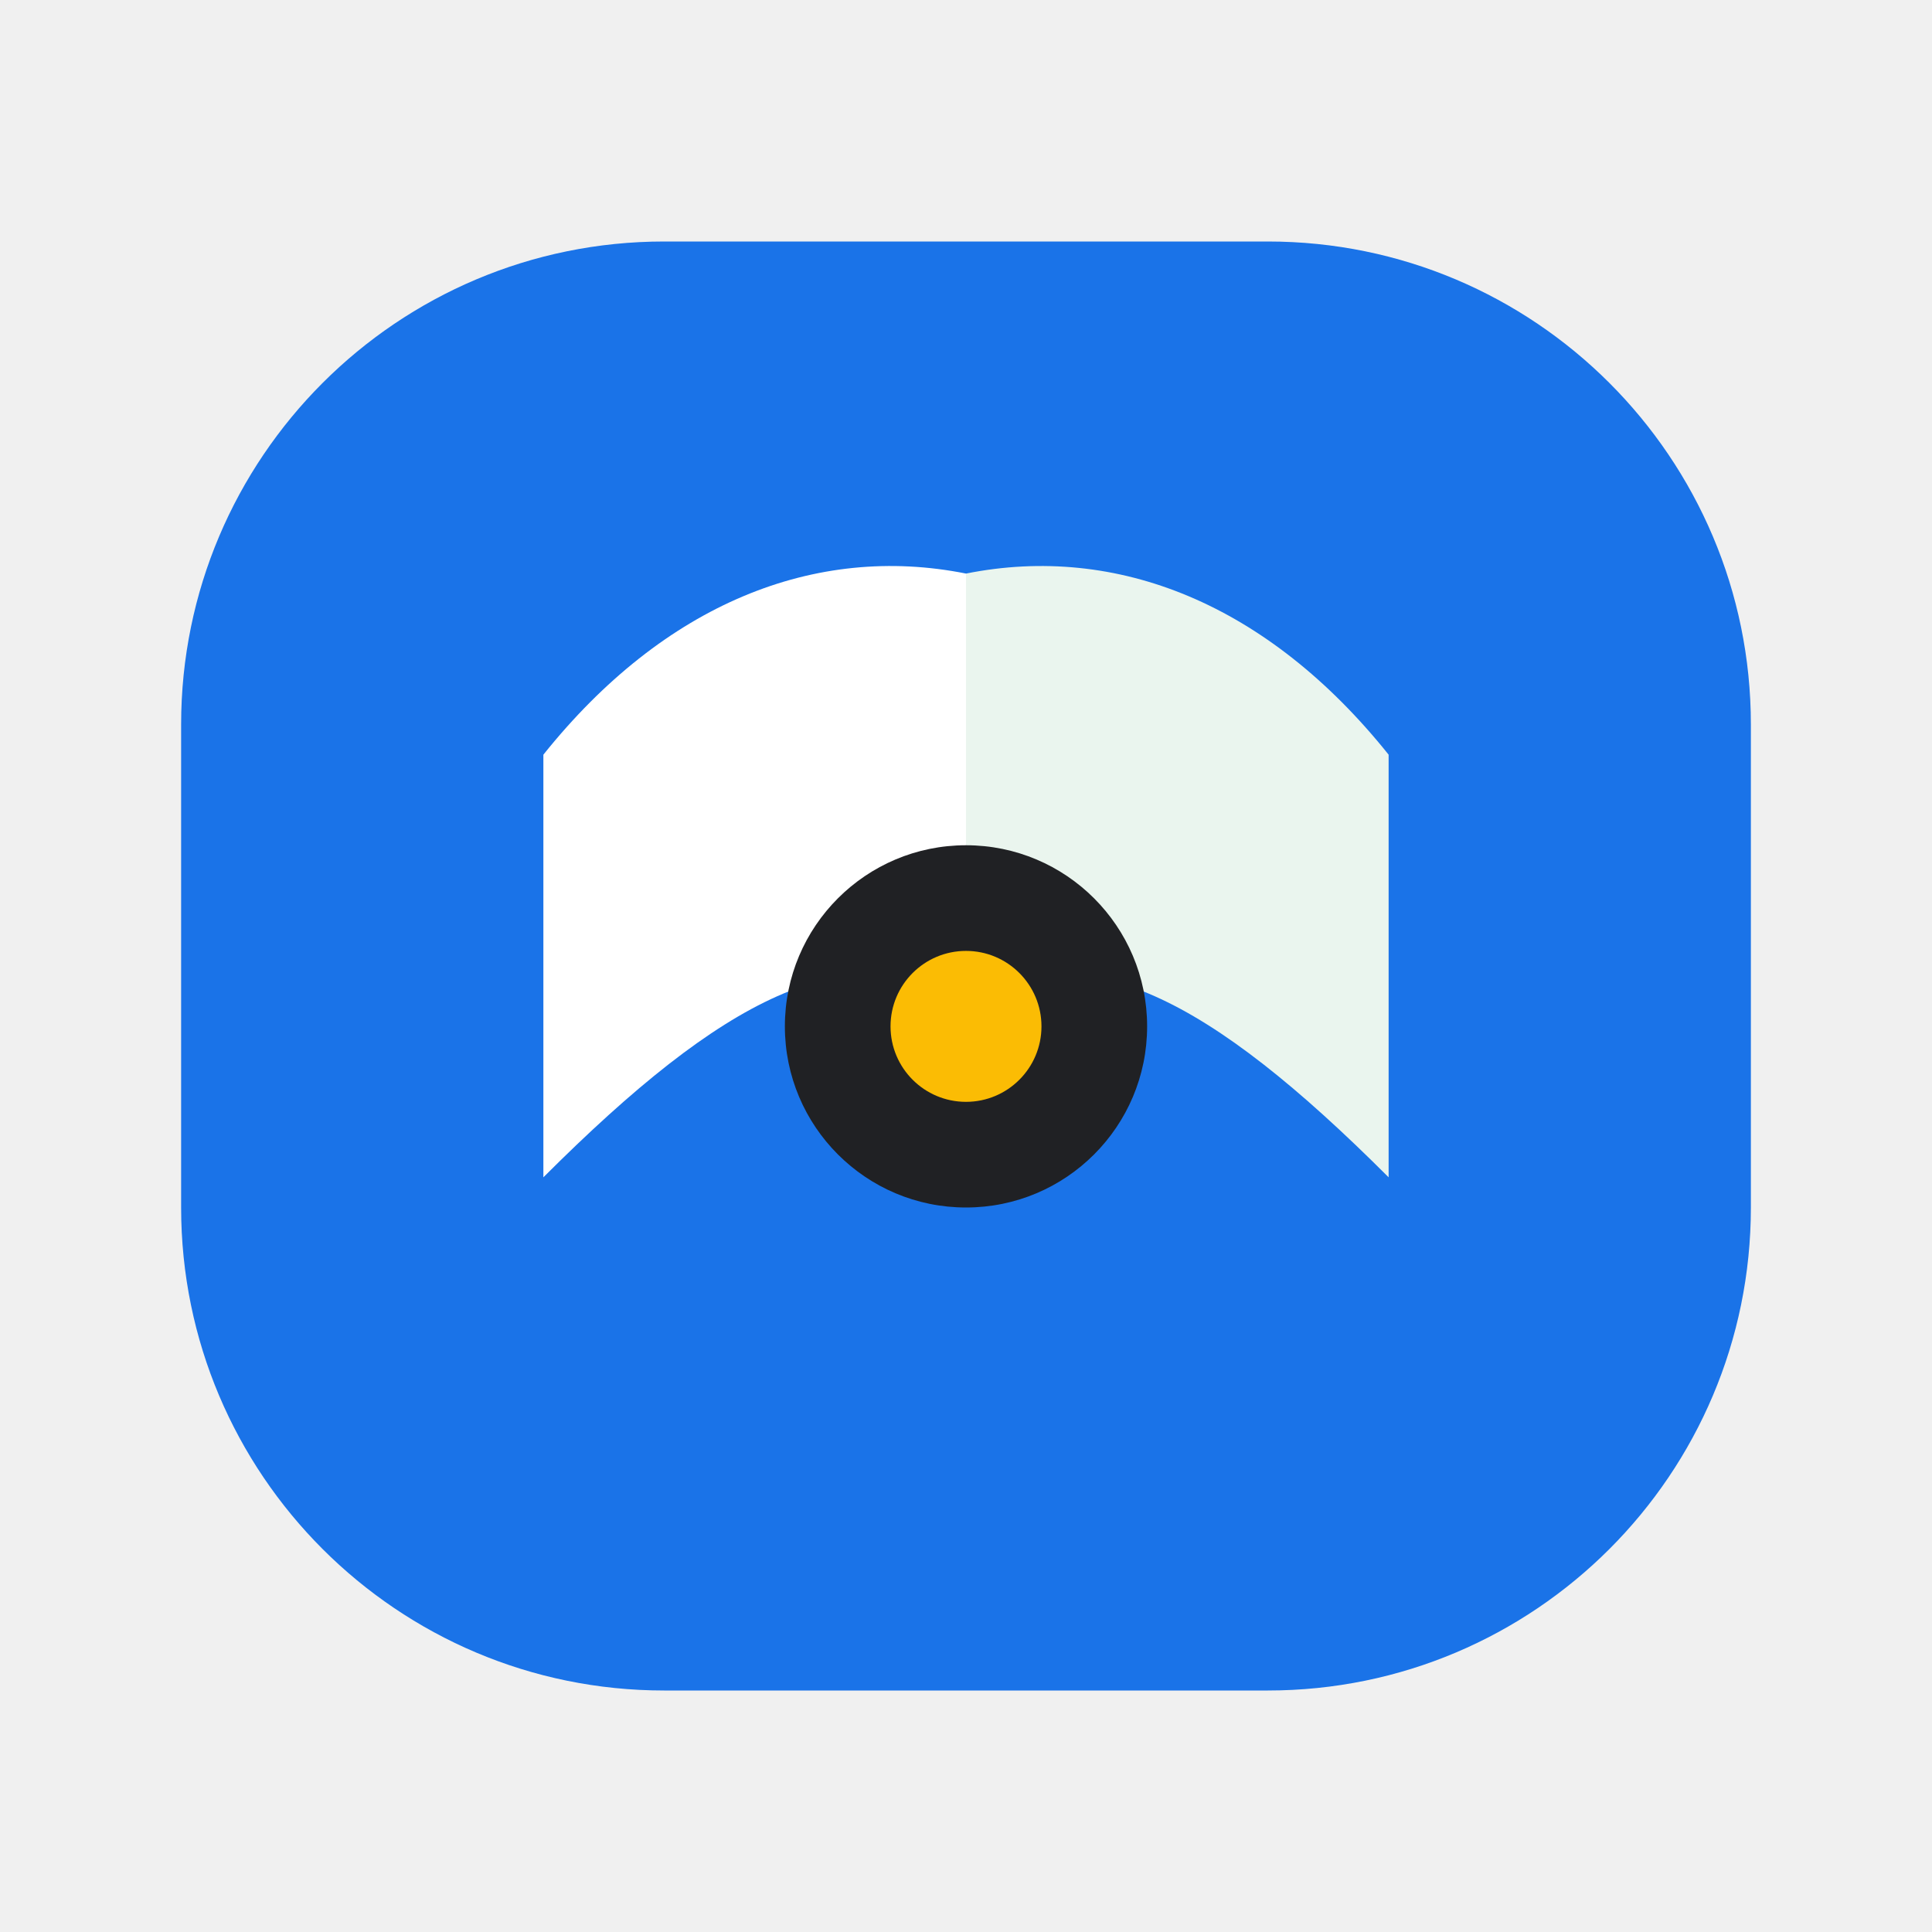
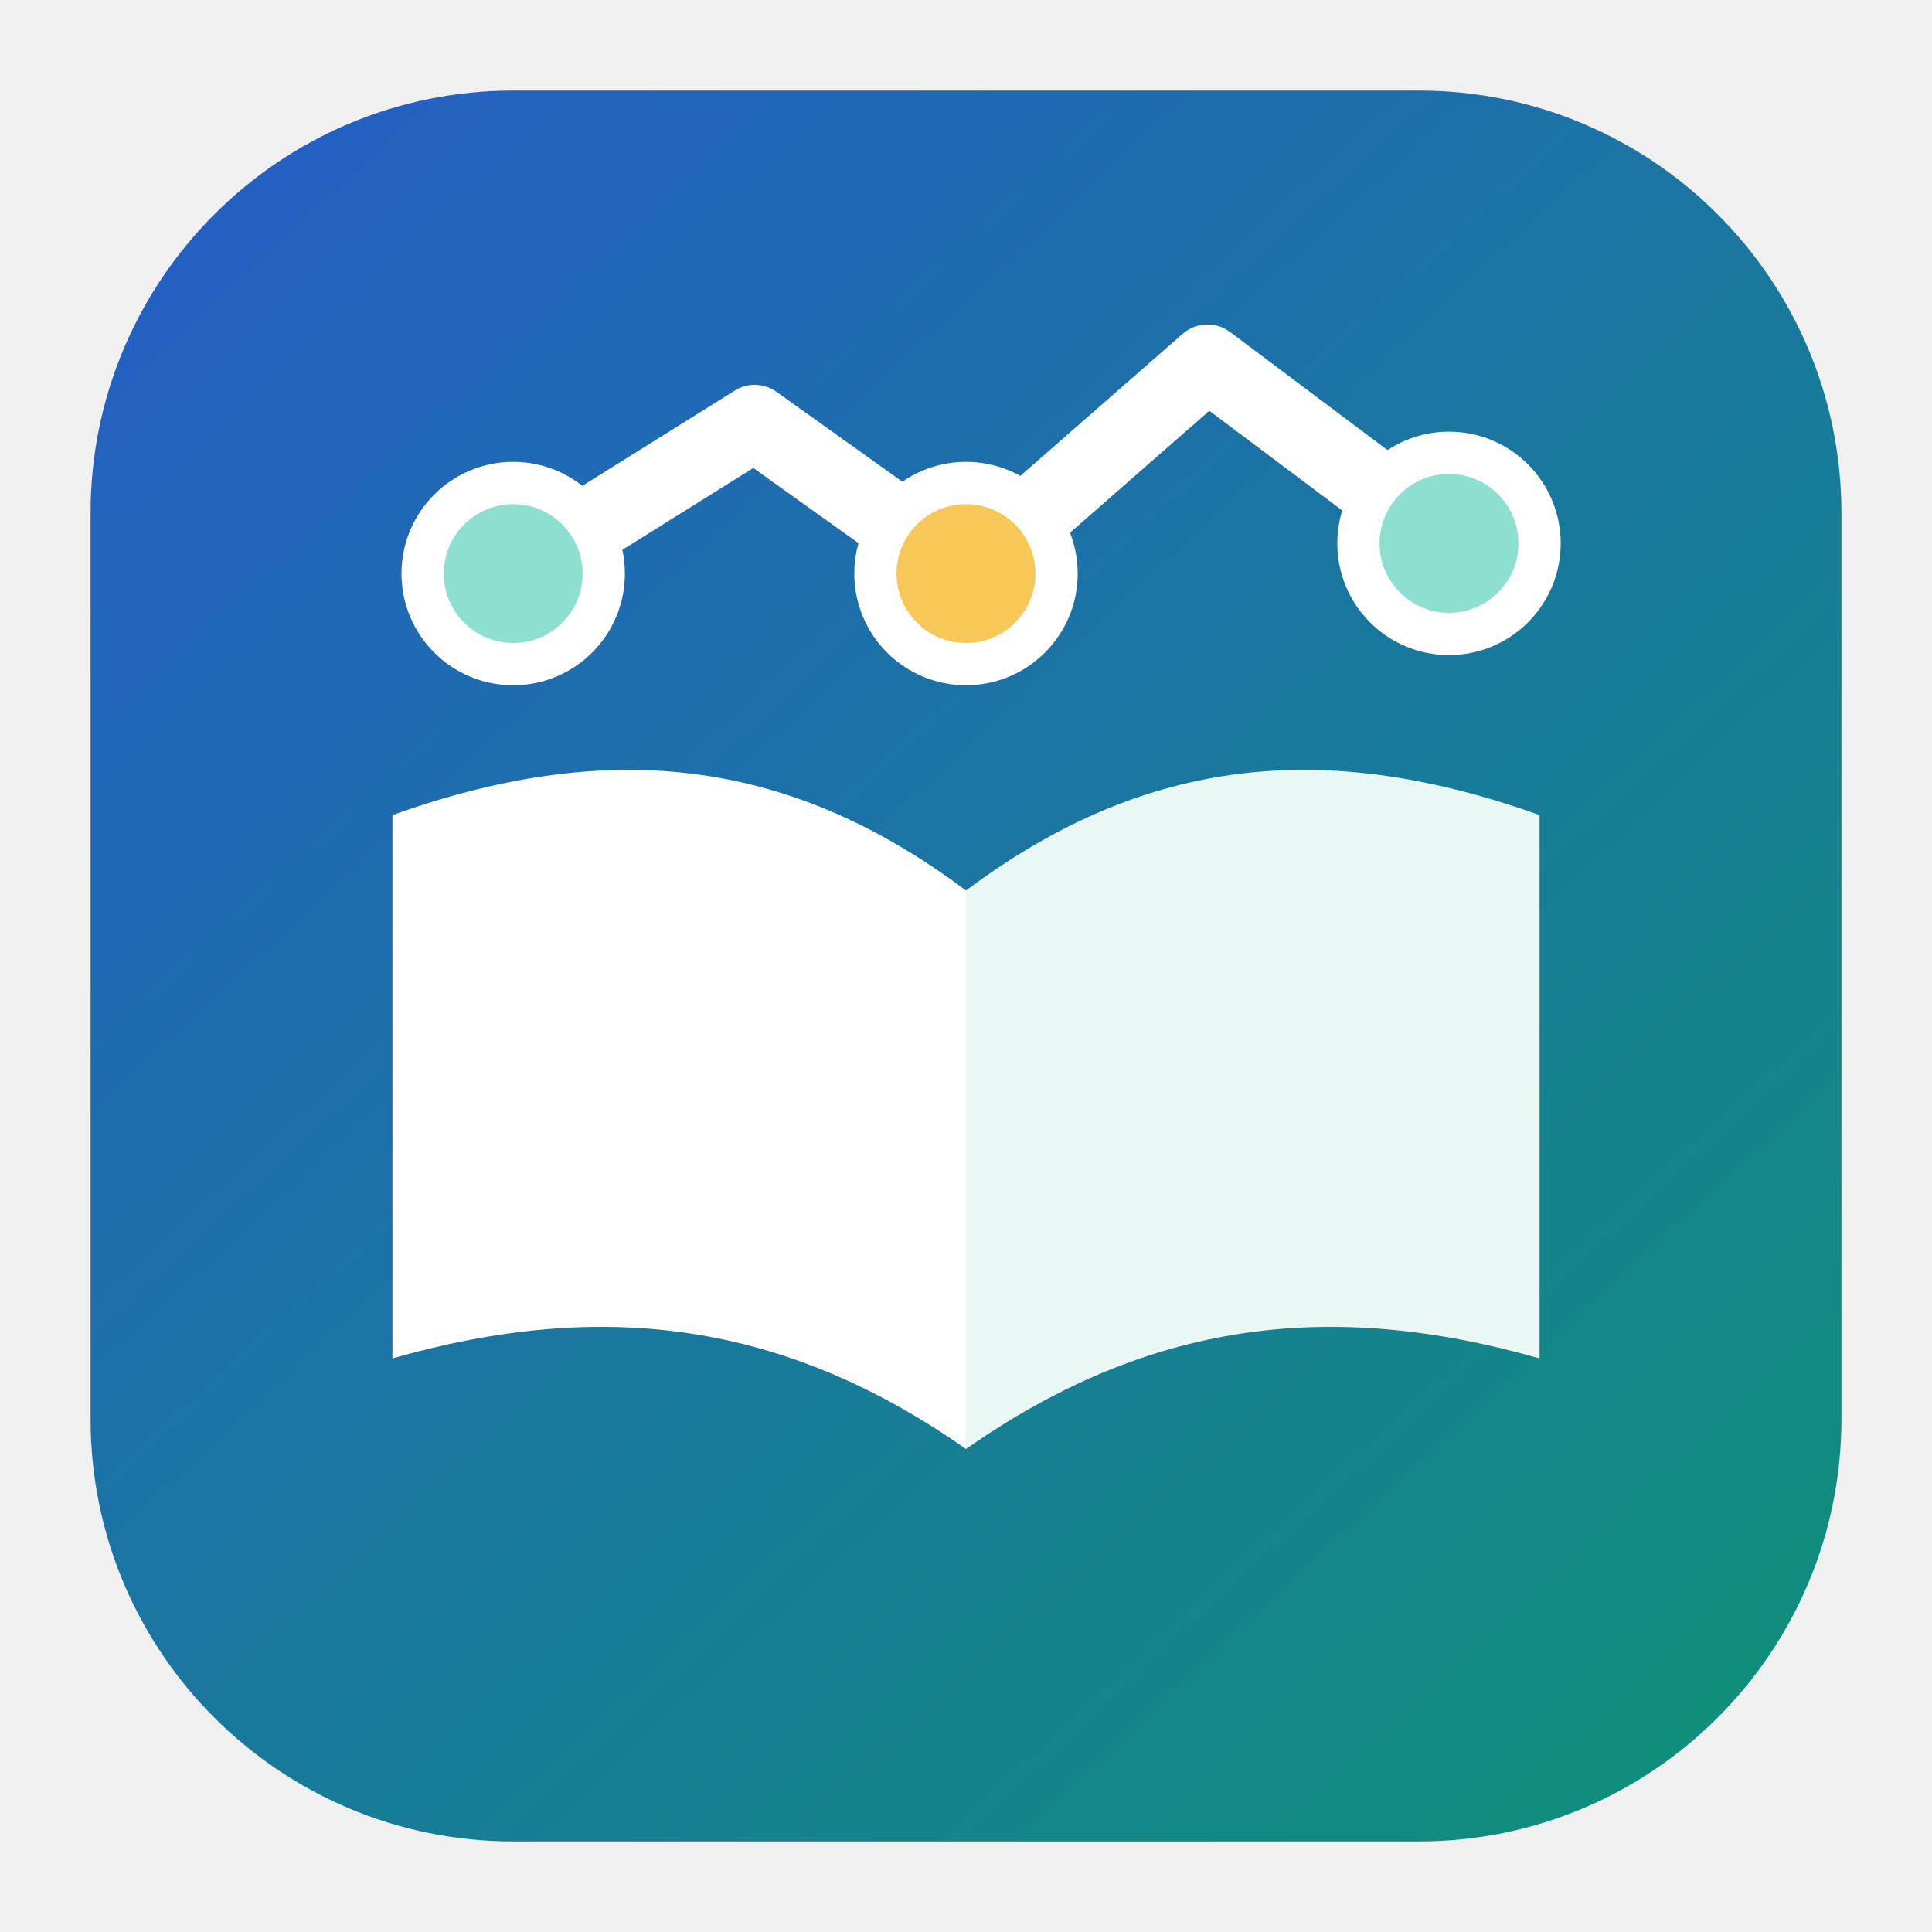
<svg xmlns="http://www.w3.org/2000/svg" width="64" height="64" viewBox="0 0 64 64" fill="none">
-   <rect x="6" y="8" width="52" height="48" rx="16" fill="#1A73E8" />
-   <path d="M18 39C24 33 28 31 32 33V19C27 18 22 20 18 25V39Z" fill="white" />
-   <path d="M46 39C40 33 36 31 32 33V19C37 18 42 20 46 25V39Z" fill="#EAF5EE" />
-   <circle cx="32" cy="34" r="6" fill="#202124" />
-   <circle cx="32" cy="34" r="2.5" fill="#FBBC04" />
+   <defs>
+     <linearGradient id="favicon-bg" x1="7" y1="5" x2="57" y2="59" gradientUnits="userSpaceOnUse">
+       <stop stop-color="#245FC3" />
+       <stop offset="1" stop-color="#0F8F7B" />
+     </linearGradient>
+   </defs>
+   <rect x="3" y="3" width="58" height="58" rx="14" fill="url(#favicon-bg)" />
+   <path d="M13 27C20 24.5 26 25 32 29.5V48C26 43.8 20 43 13 45V27Z" fill="white" />
+   <path d="M51 27C44 24.5 38 25 32 29.5V48C38 43.8 44 43 51 45V27Z" fill="#EAF8F5" />
+   <path d="M17 19L25 14L32 19L40 12L48 18" stroke="white" stroke-width="2.5" stroke-linecap="round" stroke-linejoin="round" />
+   <circle cx="17" cy="19" r="3" fill="#8DE0CF" stroke="white" stroke-width="1.4" />
+   <circle cx="32" cy="19" r="3" fill="#F7C857" stroke="white" stroke-width="1.4" />
+   <circle cx="48" cy="18" r="3" fill="#8DE0CF" stroke="white" stroke-width="1.4" />
</svg>
